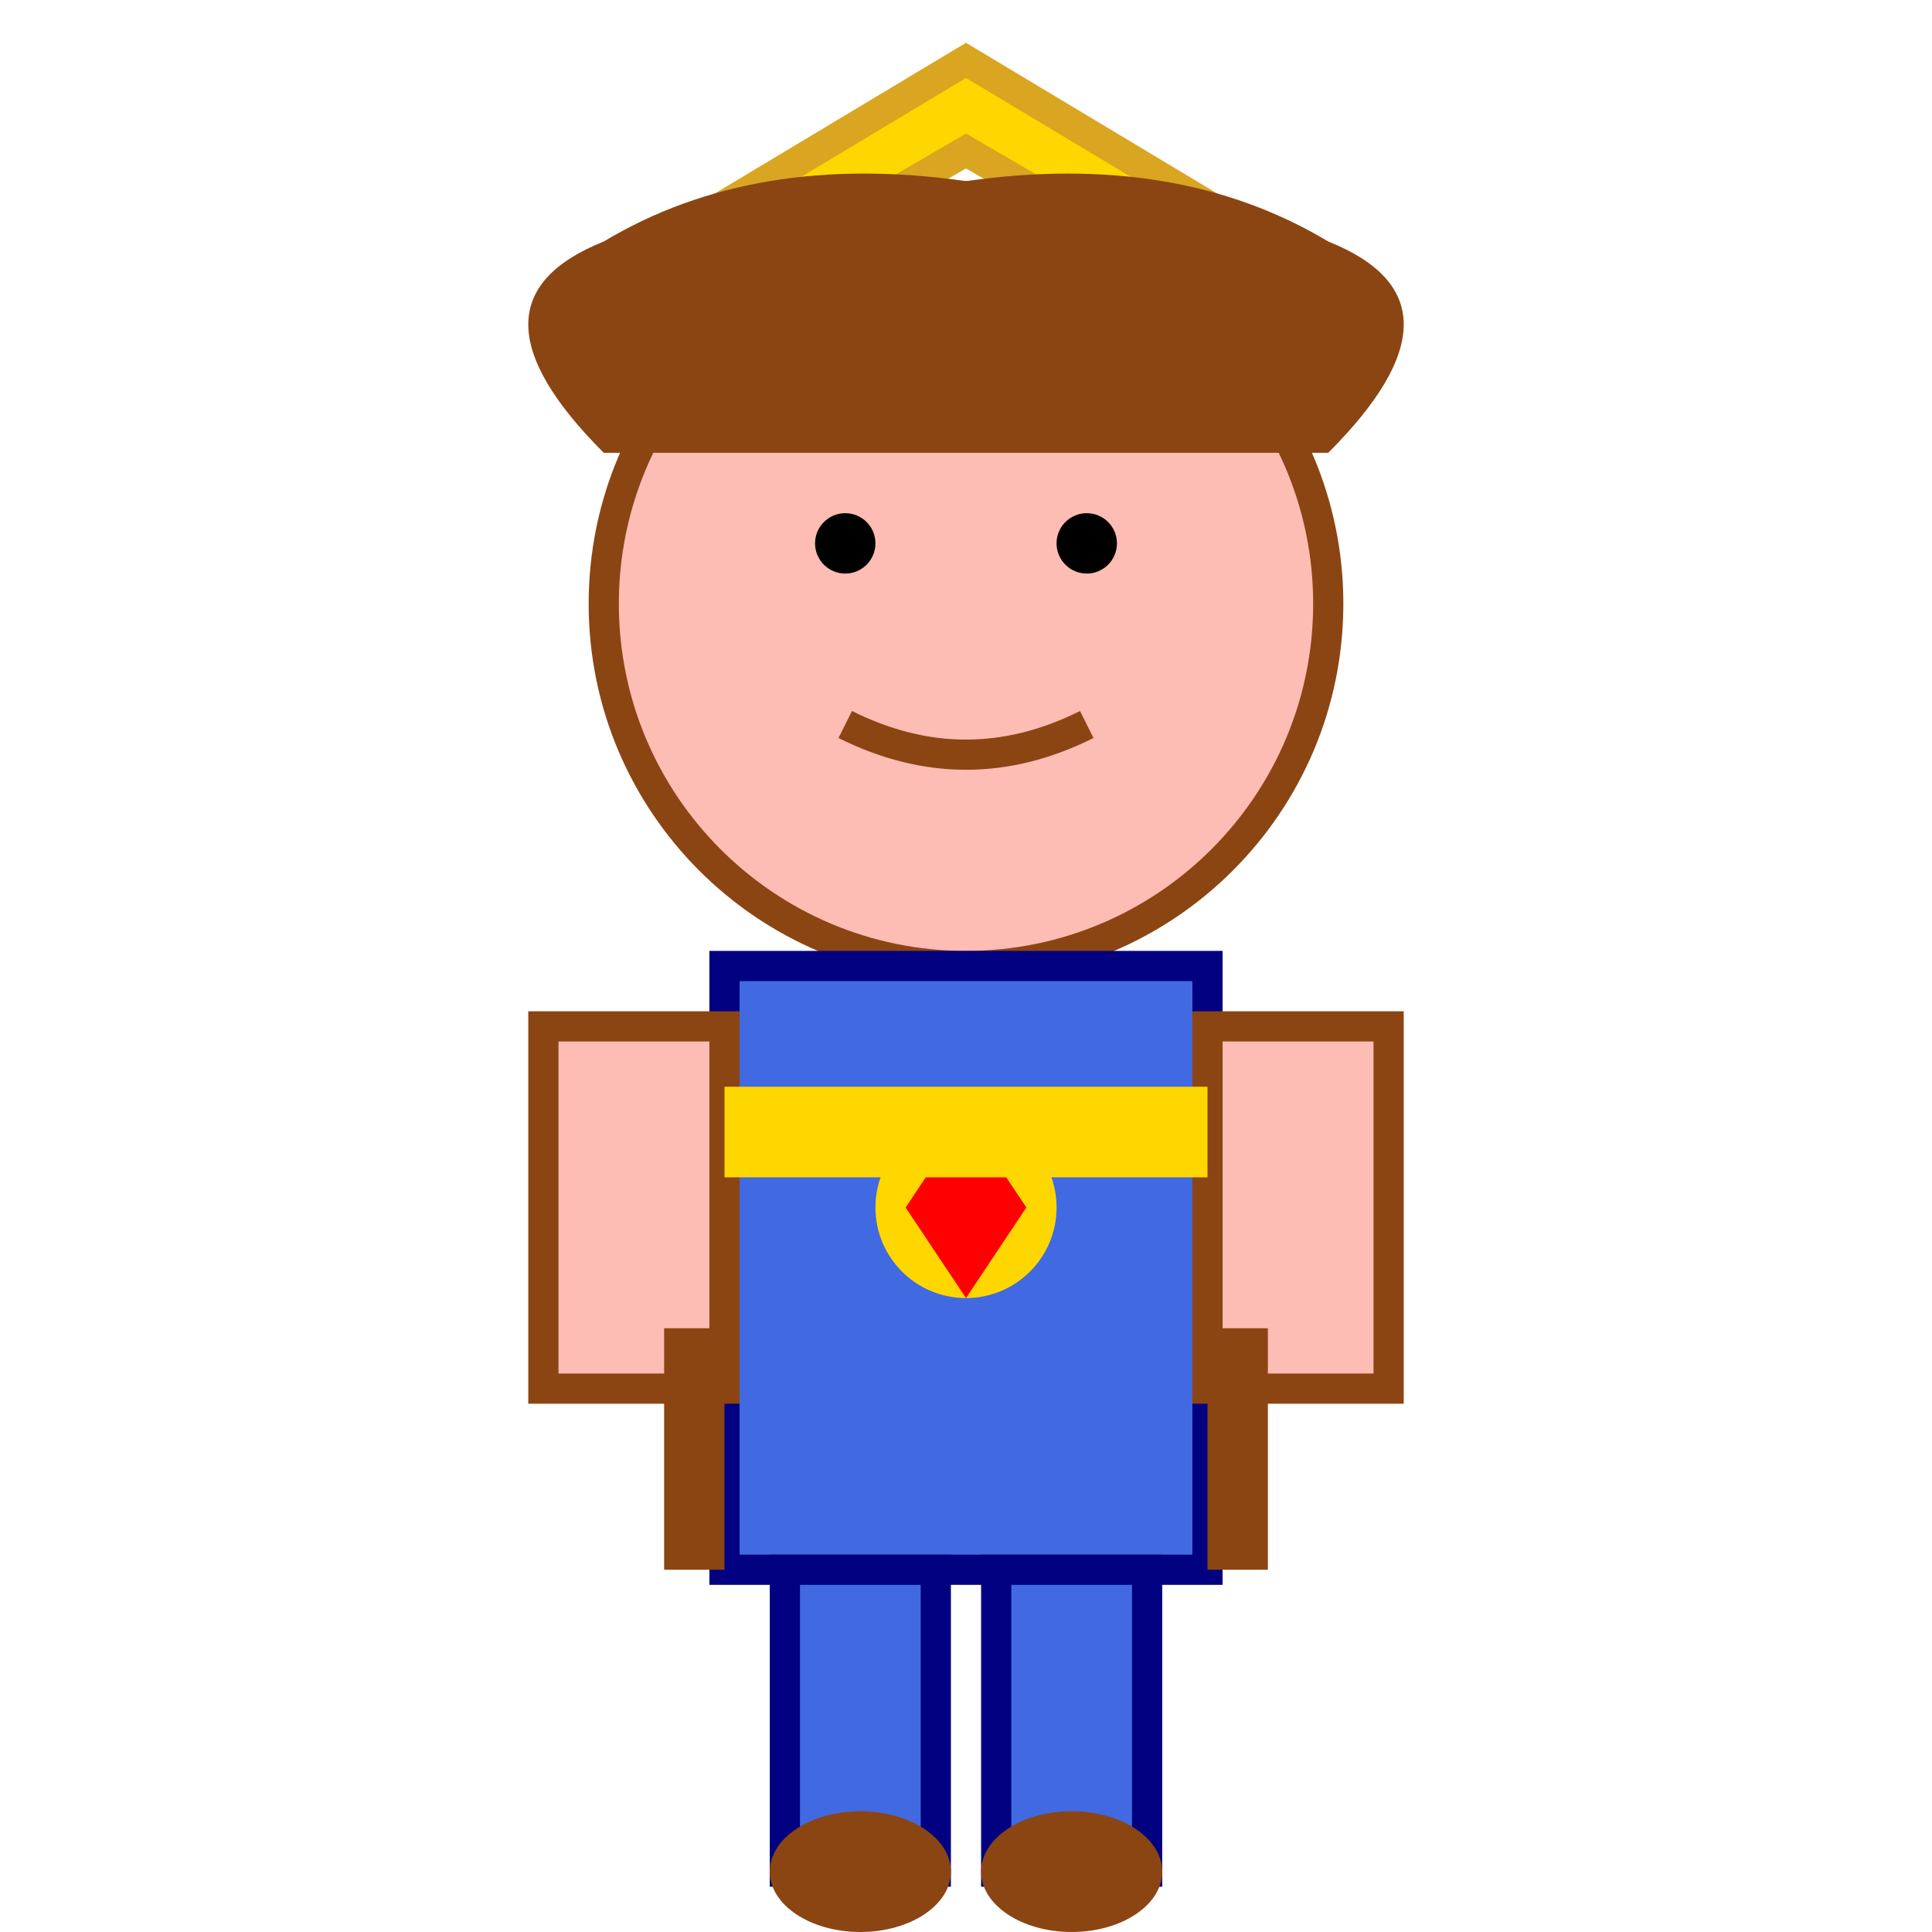
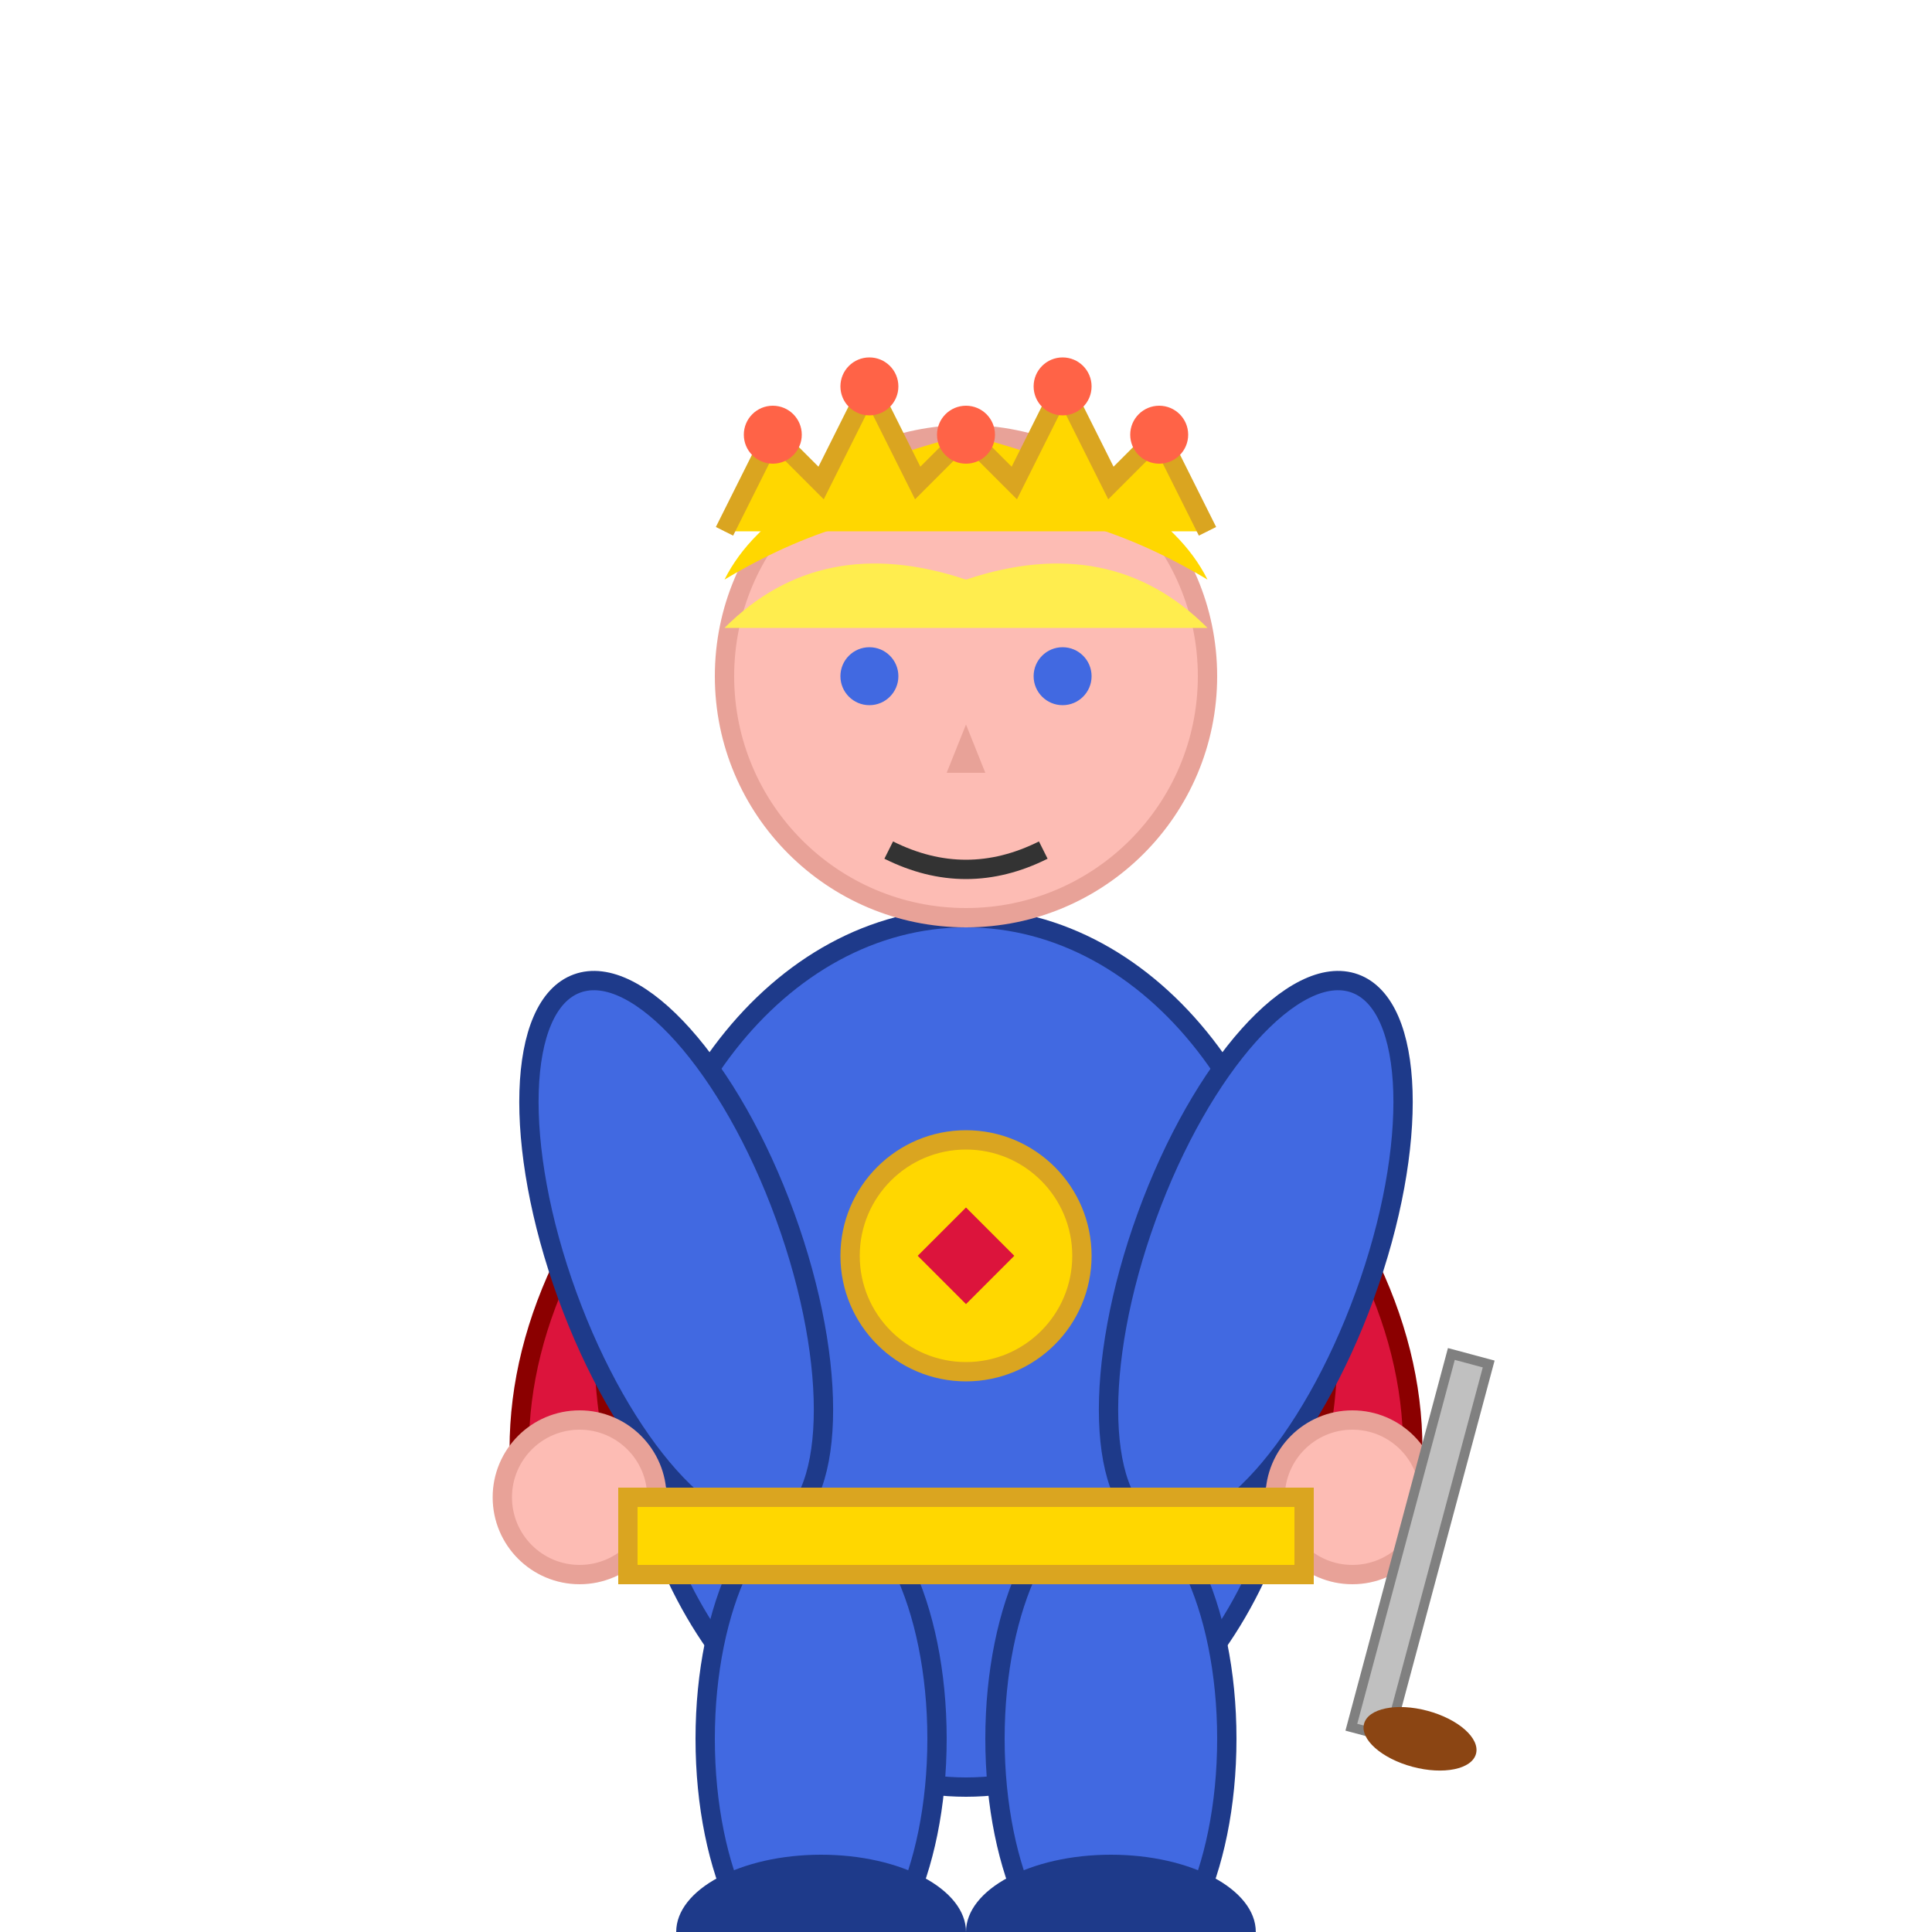
- <svg xmlns="http://www.w3.org/2000/svg" width="64" height="64" viewBox="0 0 64 64">
-   <circle cx="32" cy="20" r="12" fill="#FDBCB4" stroke="#8B4513" stroke-width="1" />
-   <polygon points="20,12 32,5 44,12 42,8 32,2 22,8" fill="#FFD700" stroke="#DAA520" stroke-width="1" />
-   <circle cx="32" cy="8" r="2" fill="#FF0000" />
-   <circle cx="28" cy="18" r="1" fill="#000000" />
-   <circle cx="36" cy="18" r="1" fill="#000000" />
-   <path d="M 28 24 Q 32 26 36 24" stroke="#8B4513" stroke-width="1" fill="none" />
-   <path d="M 20 15 Q 15 10 20 8 Q 25 5 32 6 Q 39 5 44 8 Q 49 10 44 15" fill="#8B4513" />
-   <rect x="24" y="32" width="16" height="20" fill="#4169E1" stroke="#000080" stroke-width="1" />
-   <circle cx="32" cy="40" r="3" fill="#FFD700" />
-   <polygon points="32,37 34,40 32,43 30,40" fill="#FF0000" />
-   <rect x="18" y="34" width="6" height="12" fill="#FDBCB4" stroke="#8B4513" stroke-width="1" />
-   <rect x="40" y="34" width="6" height="12" fill="#FDBCB4" stroke="#8B4513" stroke-width="1" />
-   <rect x="22" y="44" width="2" height="8" fill="#8B4513" />
-   <rect x="40" y="44" width="2" height="8" fill="#8B4513" />
-   <rect x="26" y="52" width="5" height="10" fill="#4169E1" stroke="#000080" stroke-width="1" />
-   <rect x="33" y="52" width="5" height="10" fill="#4169E1" stroke="#000080" stroke-width="1" />
-   <ellipse cx="28.5" cy="62" rx="3" ry="2" fill="#8B4513" />
-   <ellipse cx="35.5" cy="62" rx="3" ry="2" fill="#8B4513" />
-   <rect x="24" y="36" width="16" height="3" fill="#FFD700" />
+ <svg xmlns="http://www.w3.org/2000/svg" width="200" height="200" viewBox="0 0 200 200">
+   <ellipse cx="100" cy="140" rx="35" ry="45" fill="#4169e1" stroke="#1e3a8a" stroke-width="2" />
+   <path d="M65 120 Q50 140 55 160 L65 155 Q60 140 65 120" fill="#dc143c" stroke="#8b0000" stroke-width="2" />
+   <path d="M135 120 Q150 140 145 160 L135 155 Q140 140 135 120" fill="#dc143c" stroke="#8b0000" stroke-width="2" />
+   <circle cx="100" cy="70" r="25" fill="#fdbcb4" stroke="#e8a298" stroke-width="2" />
+   <path d="M75 60 Q100 45 125 60 Q120 50 100 45 Q80 50 75 60" fill="#ffd700" />
+   <path d="M75 65 Q85 55 100 60 Q115 55 125 65" fill="#ffed4e" />
+   <circle cx="90" cy="70" r="3" fill="#4169e1" />
+   <circle cx="110" cy="70" r="3" fill="#4169e1" />
+   <path d="M100 75 L98 80 L102 80 Z" fill="#e8a298" />
+   <path d="M92 88 Q100 92 108 88" stroke="#333" stroke-width="2" fill="none" />
+   <path d="M75 55 L80 45 L85 50 L90 40 L95 50 L100 45 L105 50 L110 40 L115 50 L120 45 L125 55" fill="#ffd700" stroke="#daa520" stroke-width="2" />
+   <circle cx="80" cy="45" r="3" fill="#ff6347" />
+   <circle cx="90" cy="40" r="3" fill="#ff6347" />
+   <circle cx="100" cy="45" r="3" fill="#ff6347" />
+   <circle cx="110" cy="40" r="3" fill="#ff6347" />
+   <circle cx="120" cy="45" r="3" fill="#ff6347" />
+   <ellipse cx="70" cy="130" rx="12" ry="30" fill="#4169e1" stroke="#1e3a8a" stroke-width="2" transform="rotate(-20 70 130)" />
+   <ellipse cx="130" cy="130" rx="12" ry="30" fill="#4169e1" stroke="#1e3a8a" stroke-width="2" transform="rotate(20 130 130)" />
+   <circle cx="60" cy="155" r="8" fill="#fdbcb4" stroke="#e8a298" stroke-width="2" />
+   <circle cx="140" cy="155" r="8" fill="#fdbcb4" stroke="#e8a298" stroke-width="2" />
+   <ellipse cx="85" cy="180" rx="12" ry="25" fill="#4169e1" stroke="#1e3a8a" stroke-width="2" />
+   <ellipse cx="115" cy="180" rx="12" ry="25" fill="#4169e1" stroke="#1e3a8a" stroke-width="2" />
+   <ellipse cx="85" cy="200" rx="15" ry="8" fill="#1e3a8a" />
+   <ellipse cx="115" cy="200" rx="15" ry="8" fill="#1e3a8a" />
+   <circle cx="100" cy="130" r="12" fill="#ffd700" stroke="#daa520" stroke-width="2" />
+   <path d="M100 125 L95 130 L100 135 L105 130 Z" fill="#dc143c" />
+   <rect x="65" y="155" width="70" height="8" fill="#ffd700" stroke="#daa520" stroke-width="2" />
+   <rect x="145" y="140" width="4" height="40" fill="#c0c0c0" stroke="#808080" stroke-width="1" transform="rotate(15 147 160)" />
+   <ellipse cx="147" cy="180" rx="6" ry="3" fill="#8b4513" transform="rotate(15 147 180)" />
+   <animateTransform attributeName="transform" attributeType="XML" type="scale" values="1;1.02;1" dur="5s" repeatCount="indefinite" additive="sum" />
</svg>
